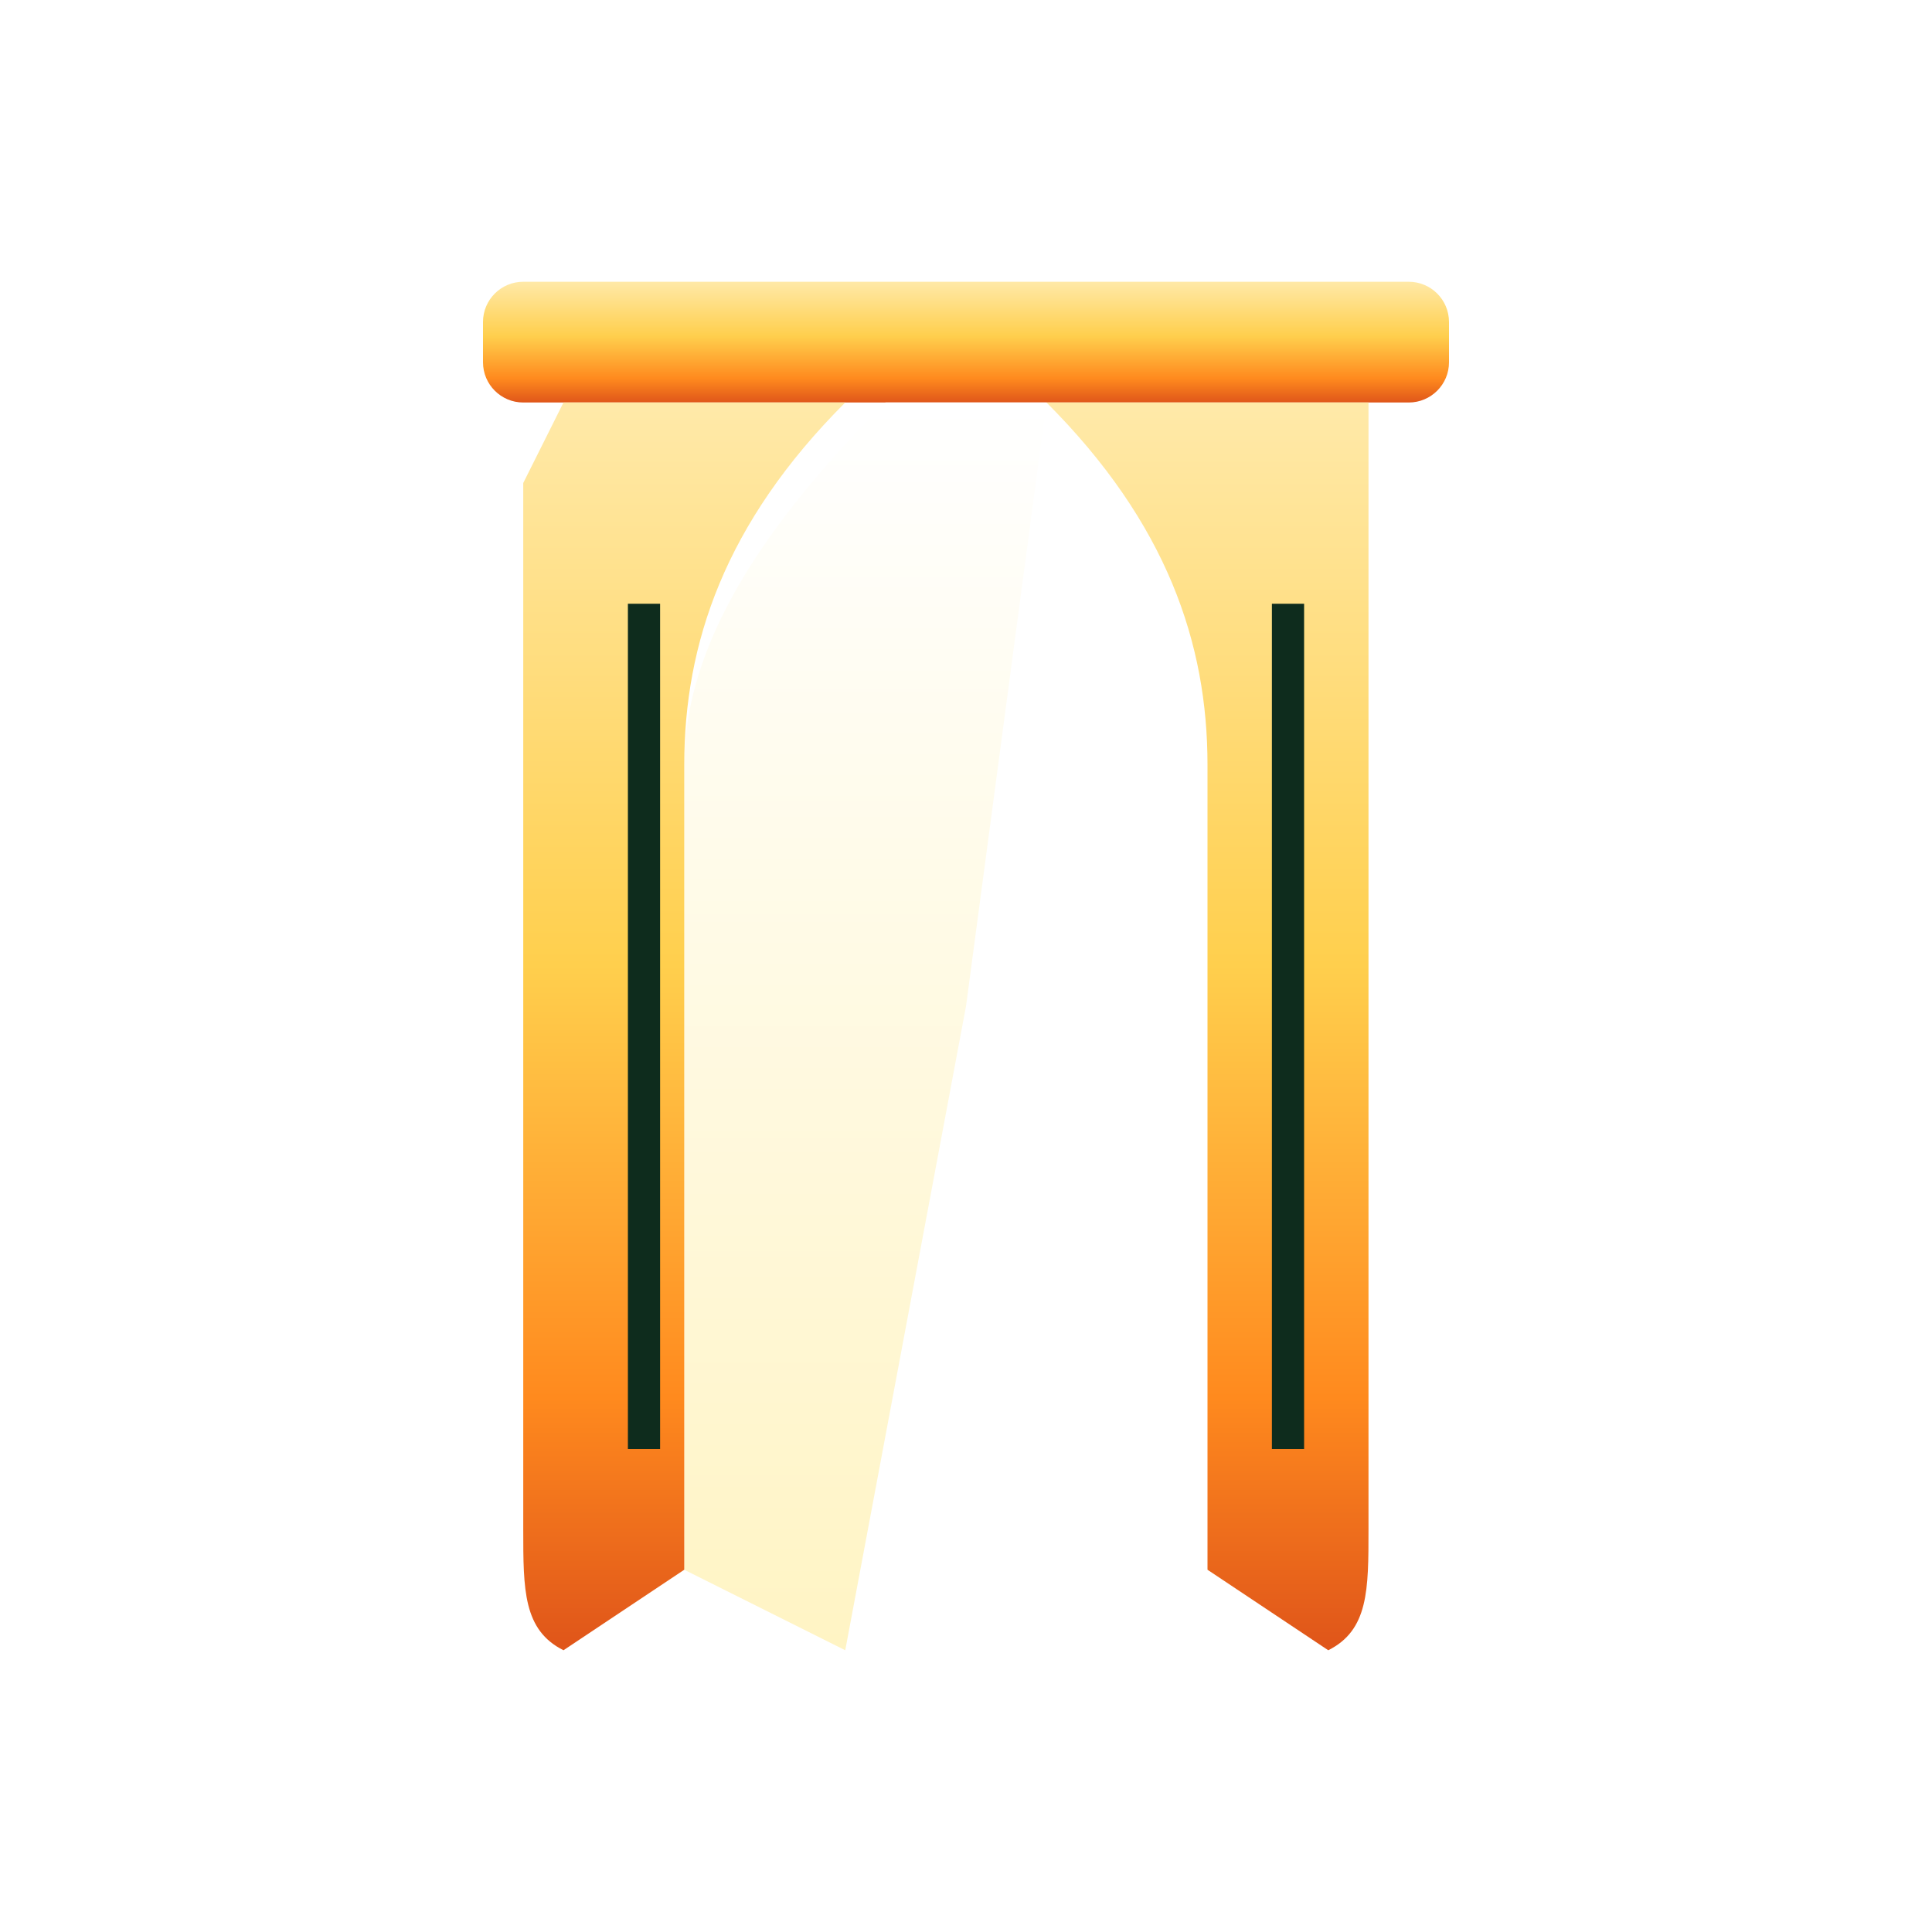
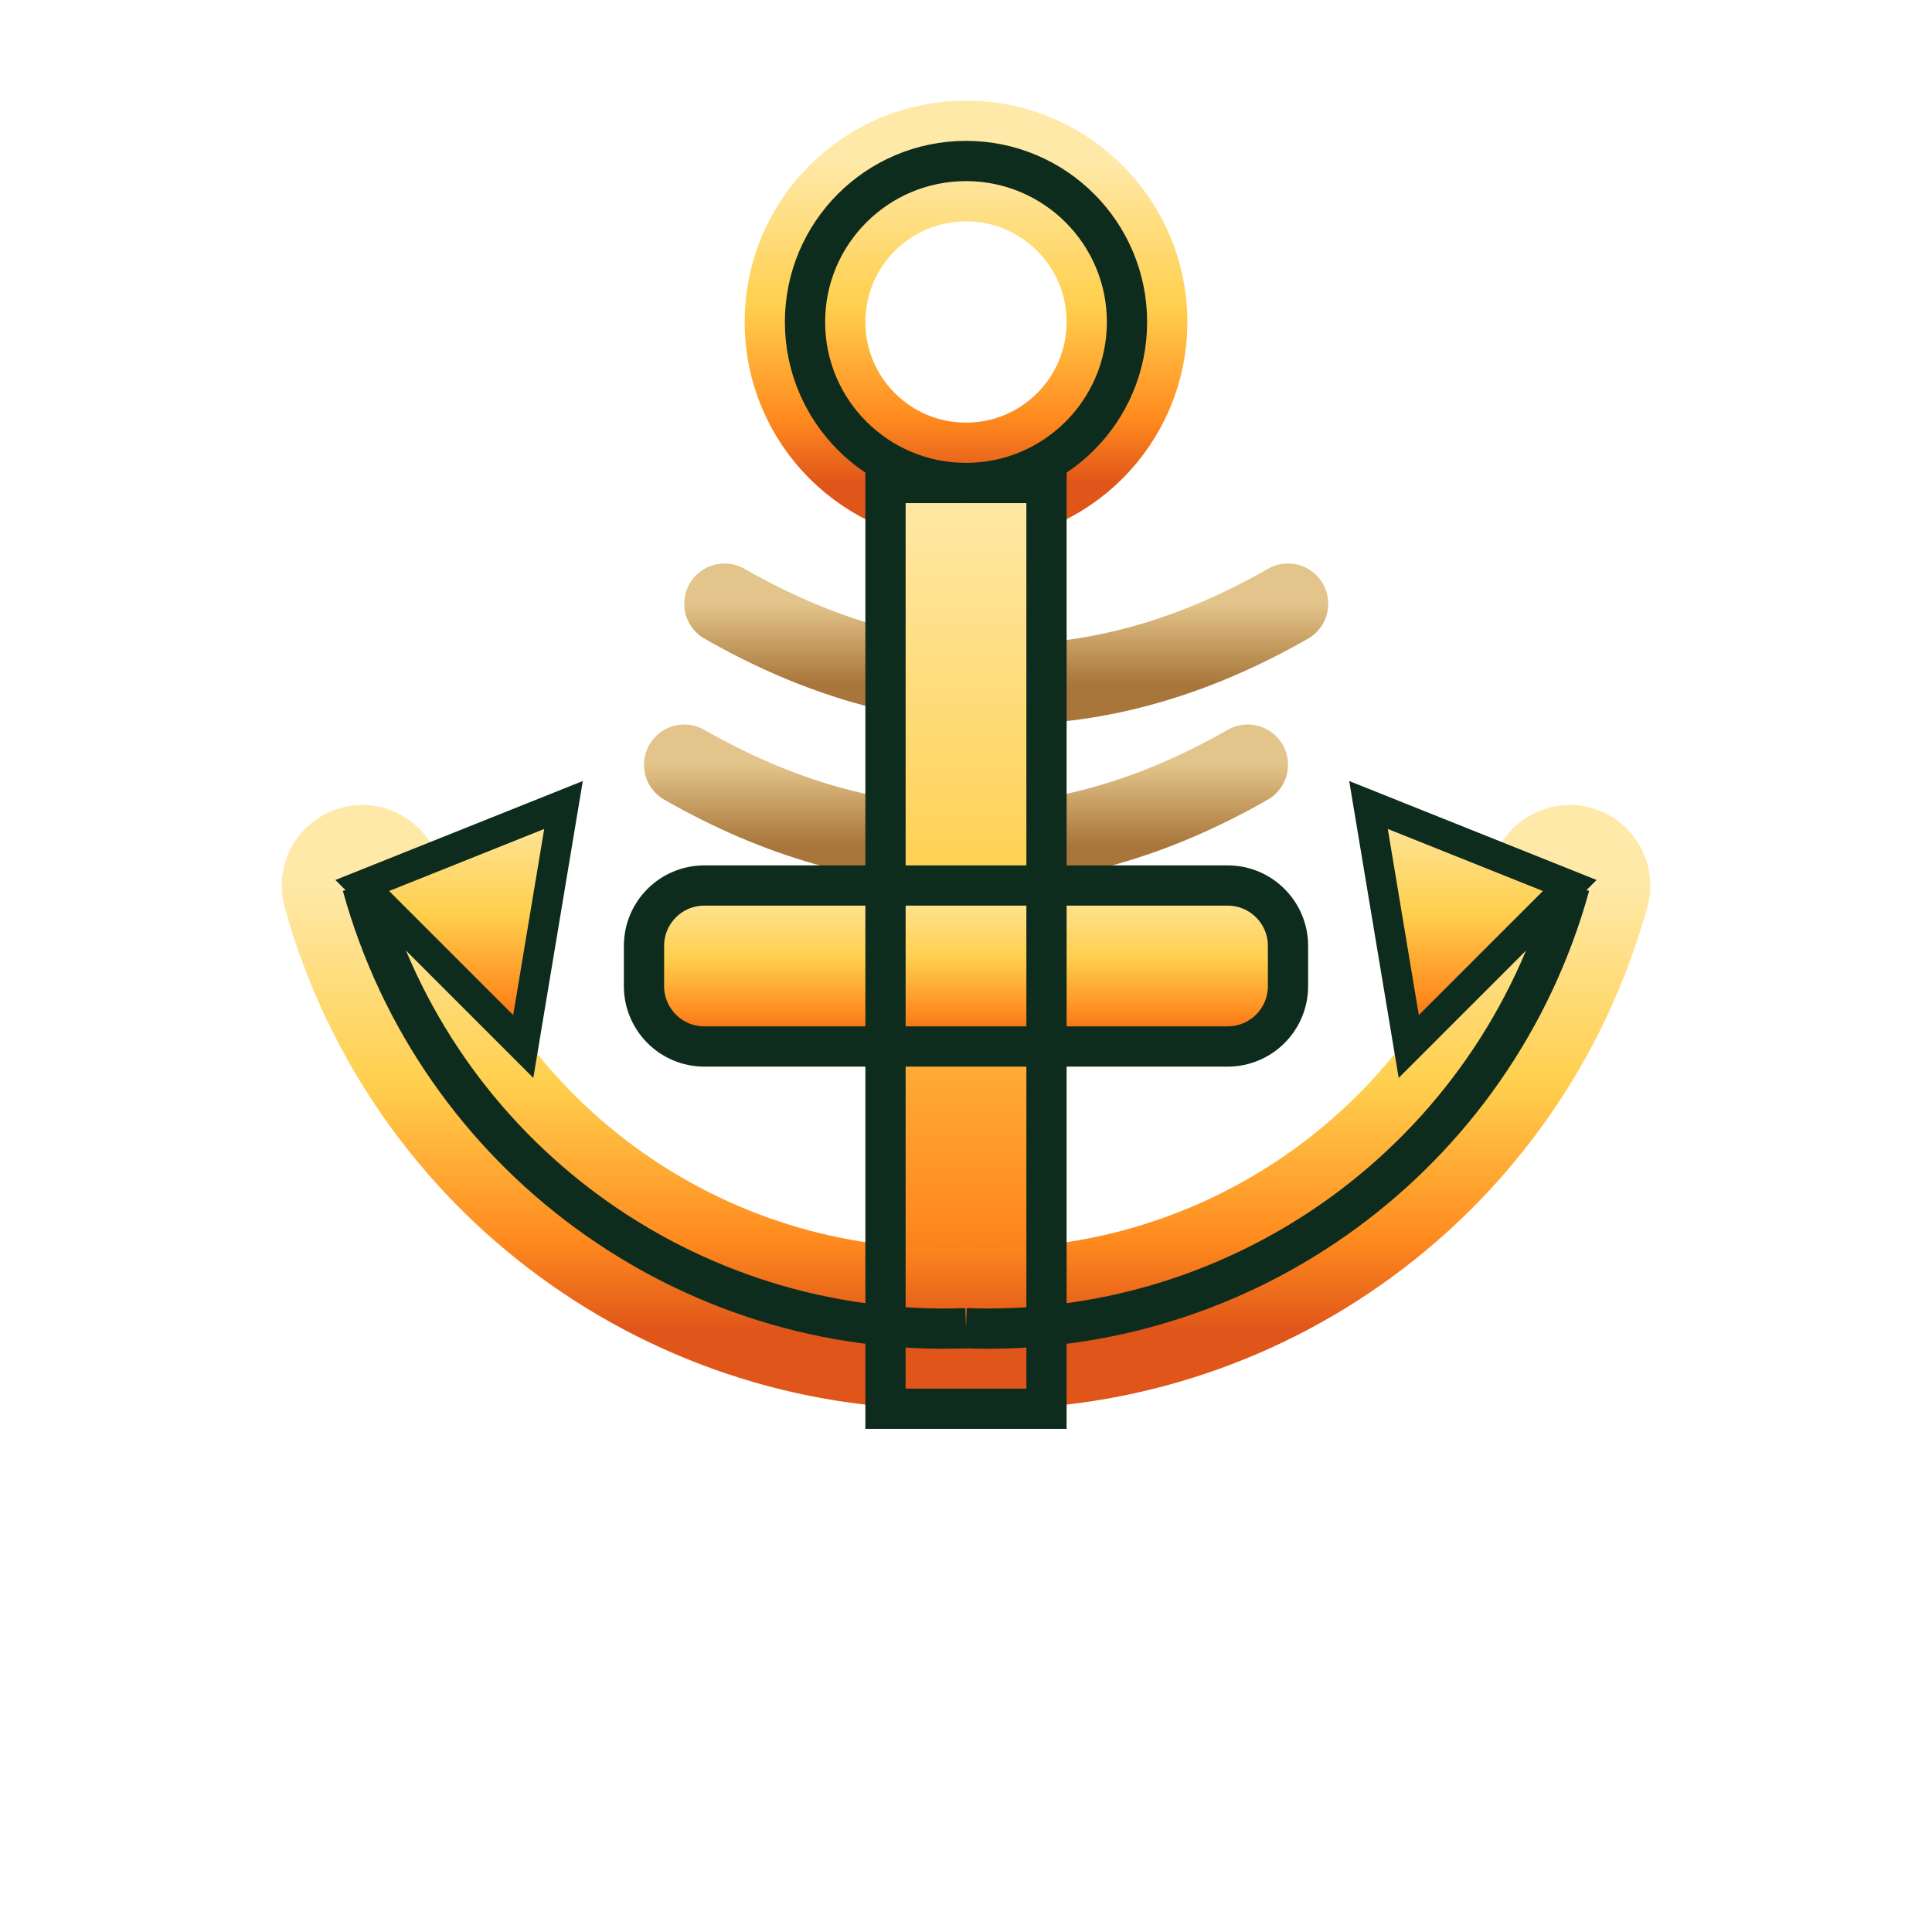
<svg xmlns="http://www.w3.org/2000/svg" viewBox="0 0 96 96" width="96" height="96">
  <defs>
    <linearGradient id="g" x1="0" y1="0" x2="0" y2="1">
      <stop offset="0" stop-color="#ffe9a8" />
      <stop offset=".45" stop-color="#ffcf4d" />
      <stop offset=".8" stop-color="#ff8a1e" />
      <stop offset="1" stop-color="#e0561a" />
    </linearGradient>
-     <linearGradient id="light" x1="0" y1="0" x2="0" y2="1">
-       <stop offset="0" stop-color="#ffffff" />
-       <stop offset="1" stop-color="#fff4c4" />
+     <linearGradient id="rope" x1="0" y1="0" x2="0" y2="1">
+       <stop offset="0" stop-color="#e3c48a" />
+       <stop offset="1" stop-color="#a8763a" />
    </linearGradient>
  </defs>
-   <rect x="24" y="14" width="48" height="6" rx="2" fill="url(#g)" />
-   <path d="M44 20 h8 l-4 30 -6 32 -8 -4 v-40 c0 -6 4 -12 10 -18 z" fill="url(#light)" />
-   <path d="M28 20 h14 c-6 6 -8 12 -8 18 v40 l-6 4 c-2 -1 -2 -3 -2 -6 v-52 z" fill="url(#g)" />
-   <path d="M68 20 h-16 c6 6 8 12 8 18 v40 l6 4 c2 -1 2 -3 2 -6 v-52 z" fill="url(#g)" />
-   <path d="M32 30 v42" stroke="#0e2c1d" stroke-width="1.6" fill="none" />
-   <path d="M64 30 v42" stroke="#0e2c1d" stroke-width="1.6" fill="none" />
+   <path d="M36 30 q14 8 28 0" fill="none" stroke="url(#rope)" stroke-width="4" stroke-linecap="round" />
+   <path d="M34 38 q14 8 28 0" fill="none" stroke="url(#rope)" stroke-width="4" stroke-linecap="round" />
+   <g fill="none" stroke="url(#g)">
+     <circle cx="48" cy="16" r="8" stroke-width="6" />
+     <rect x="44" y="24" width="8" height="46" fill="url(#g)" stroke="none" />
+     <rect x="32" y="44" width="32" height="8" rx="3" fill="url(#g)" stroke="none" />
+     <path d="M48 66 a30 30 0 0 1 -30 -22" stroke-width="8" stroke-linecap="round" />
+     <path d="M48 66 a30 30 0 0 0 30 -22" stroke-width="8" stroke-linecap="round" />
+   </g>
+   <path d="M18 44 L28 40 L26 52 Z" fill="url(#g)" stroke="#0e2c1d" stroke-width="1.5" />
+   <path d="M78 44 L68 40 L70 52 Z" fill="url(#g)" stroke="#0e2c1d" stroke-width="1.5" />
+   <g stroke="#0e2c1d" stroke-width="2" fill="none">
+     <circle cx="48" cy="16" r="8" />
+     <rect x="44" y="24" width="8" height="46" />
+     <rect x="32" y="44" width="32" height="8" rx="3" />
+     <path d="M48 66 a30 30 0 0 1 -30 -22" />
+     <path d="M48 66 a30 30 0 0 0 30 -22" />
+   </g>
</svg>
